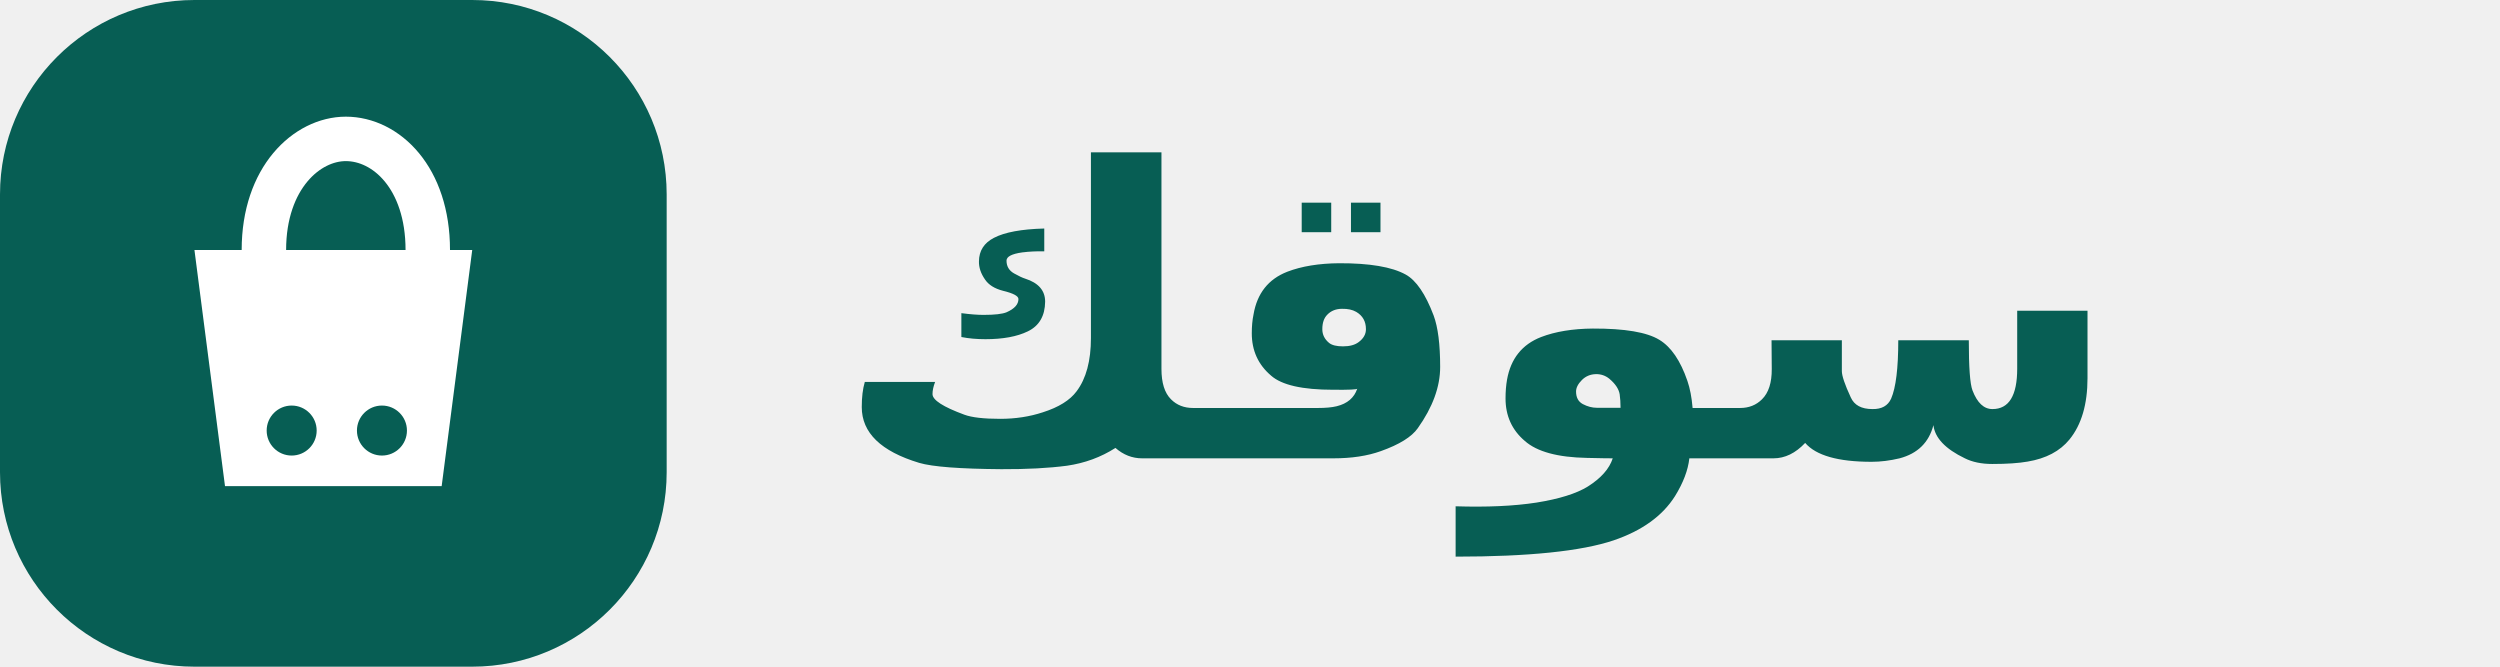
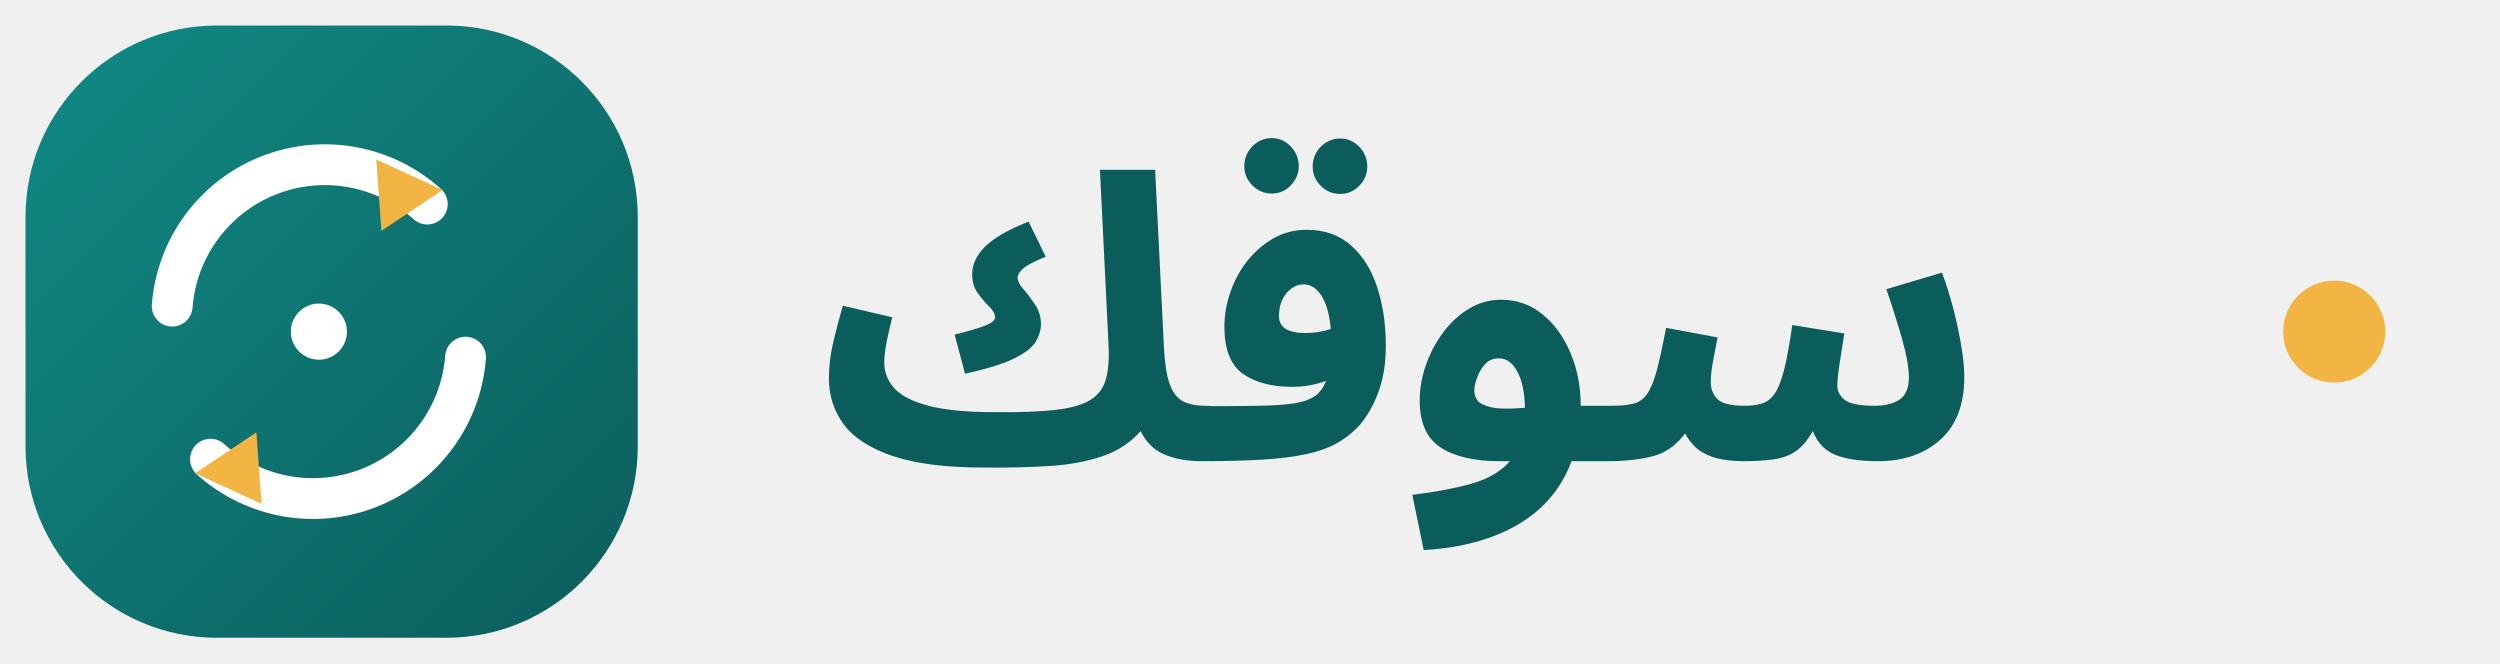
- <svg xmlns="http://www.w3.org/2000/svg" width="180" height="48" viewBox="0 0 180 48">
-   <g fill="none" fill-rule="evenodd">
-     <rect width="48" height="48" rx="14" fill="#075E54" />
-     <path d="M14 18h20l-2.2 17H16.2L14 18Z" fill="#FFFFFF" />
-     <path d="M19 18c0-5.2 3.1-8 5.9-8 2.9 0 5.9 2.8 5.9 8" stroke="#FFFFFF" stroke-width="3.2" stroke-linecap="round" />
-     <circle cx="21" cy="31" r="1.8" fill="#075E54" />
-     <circle cx="27.5" cy="31" r="1.8" fill="#075E54" />
-   </g>
-   <text x="60" y="33" fill="#075E54" font-family="Arial, sans-serif" font-size="29" font-weight="700">سوقك</text>
+ <svg xmlns="http://www.w3.org/2000/svg" width="196" height="52" viewBox="0 0 196 52">
+   <defs>
+     <linearGradient id="brand" x1="0" y1="0" x2="1" y2="1">
+       <stop offset="0" stop-color="#118A86" />
+       <stop offset="1" stop-color="#0B5D5B" />
+     </linearGradient>
+   </defs>
+   <rect x="2" y="2" width="48" height="48" rx="15" fill="url(#brand)" />
+   <path d="M13.5 24a12 12 0 0 1 20-8" fill="none" stroke="#fff" stroke-width="3.2" stroke-linecap="round" />
+   <path d="m29.5 12.5 5.2 2.4-4.8 3.2Z" fill="#F2B544" />
+   <path d="M36.5 28a12 12 0 0 1-20 8" fill="none" stroke="#fff" stroke-width="3.2" stroke-linecap="round" />
+   <path d="m20.5 39.5-5.2-2.4 4.8-3.2Z" fill="#F2B544" />
+   <circle cx="25" cy="26" r="2.2" fill="#fff" />
+   <text x="64" y="36" fill="#0B5D5B" font-family="Arial, 'Noto Sans Arabic', sans-serif" font-size="31" font-weight="800">سوقك</text>
+   <circle cx="183" cy="26" r="4" fill="#F2B544" />
</svg>
